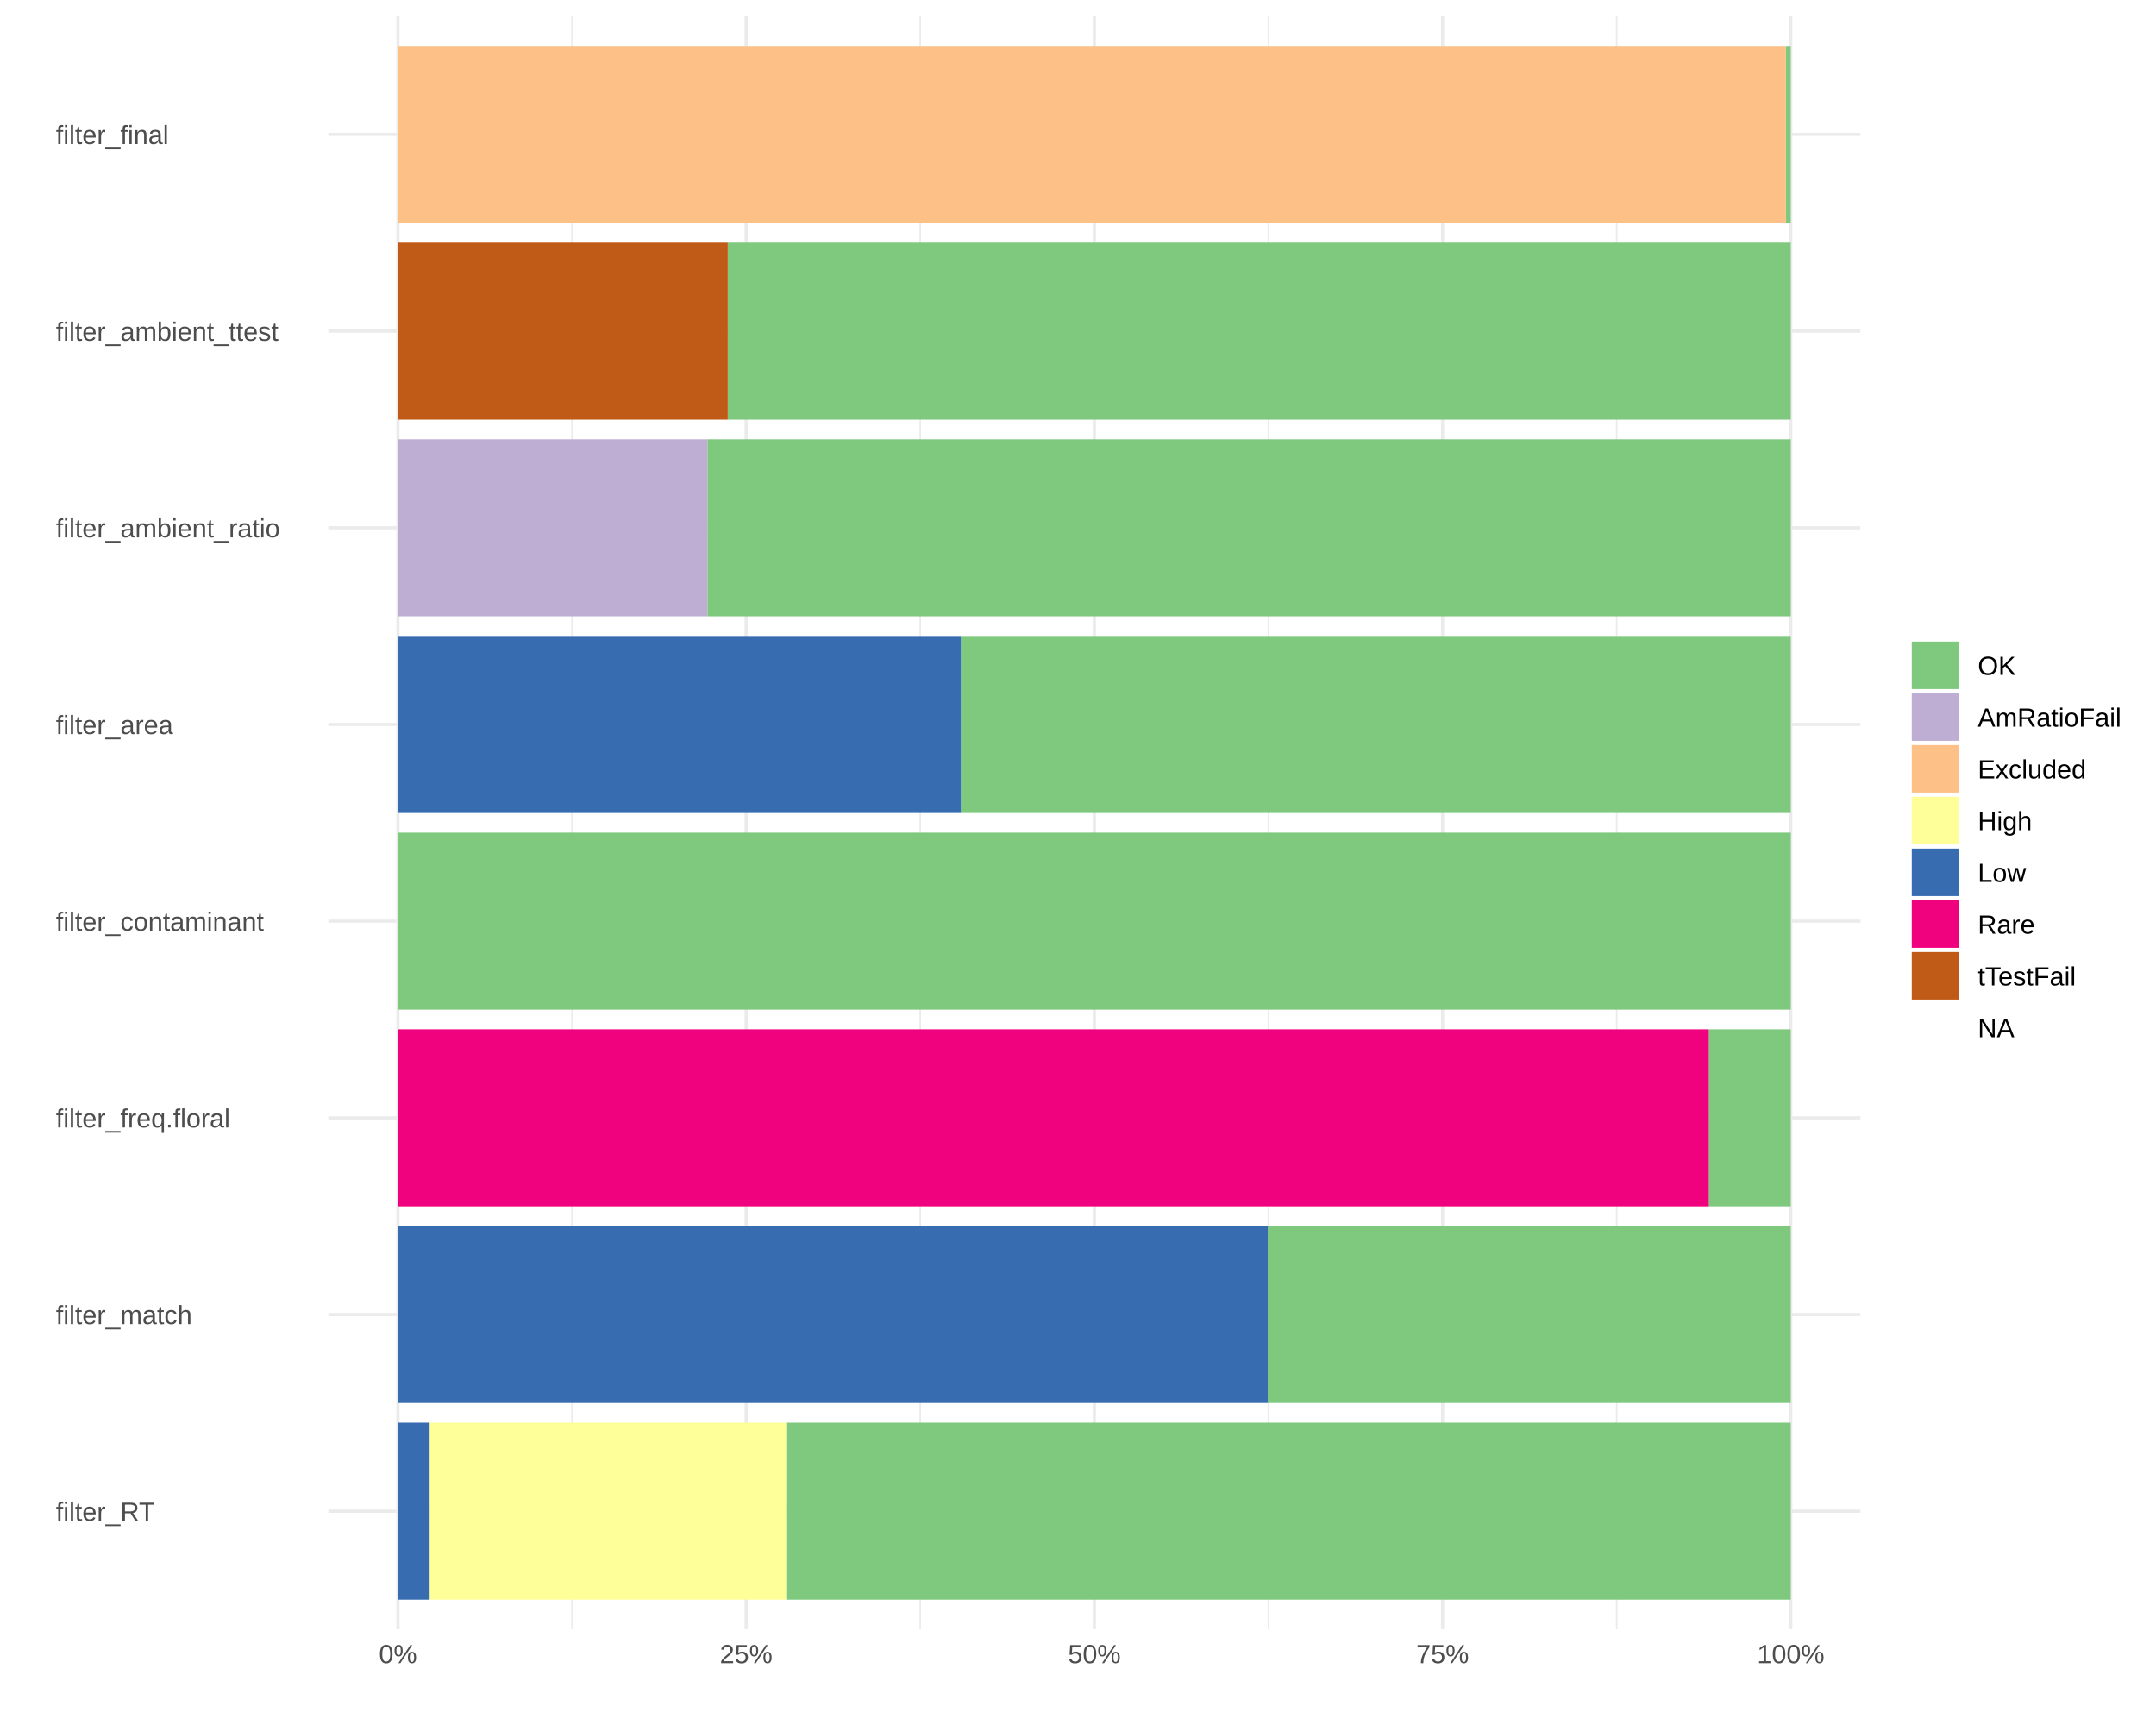
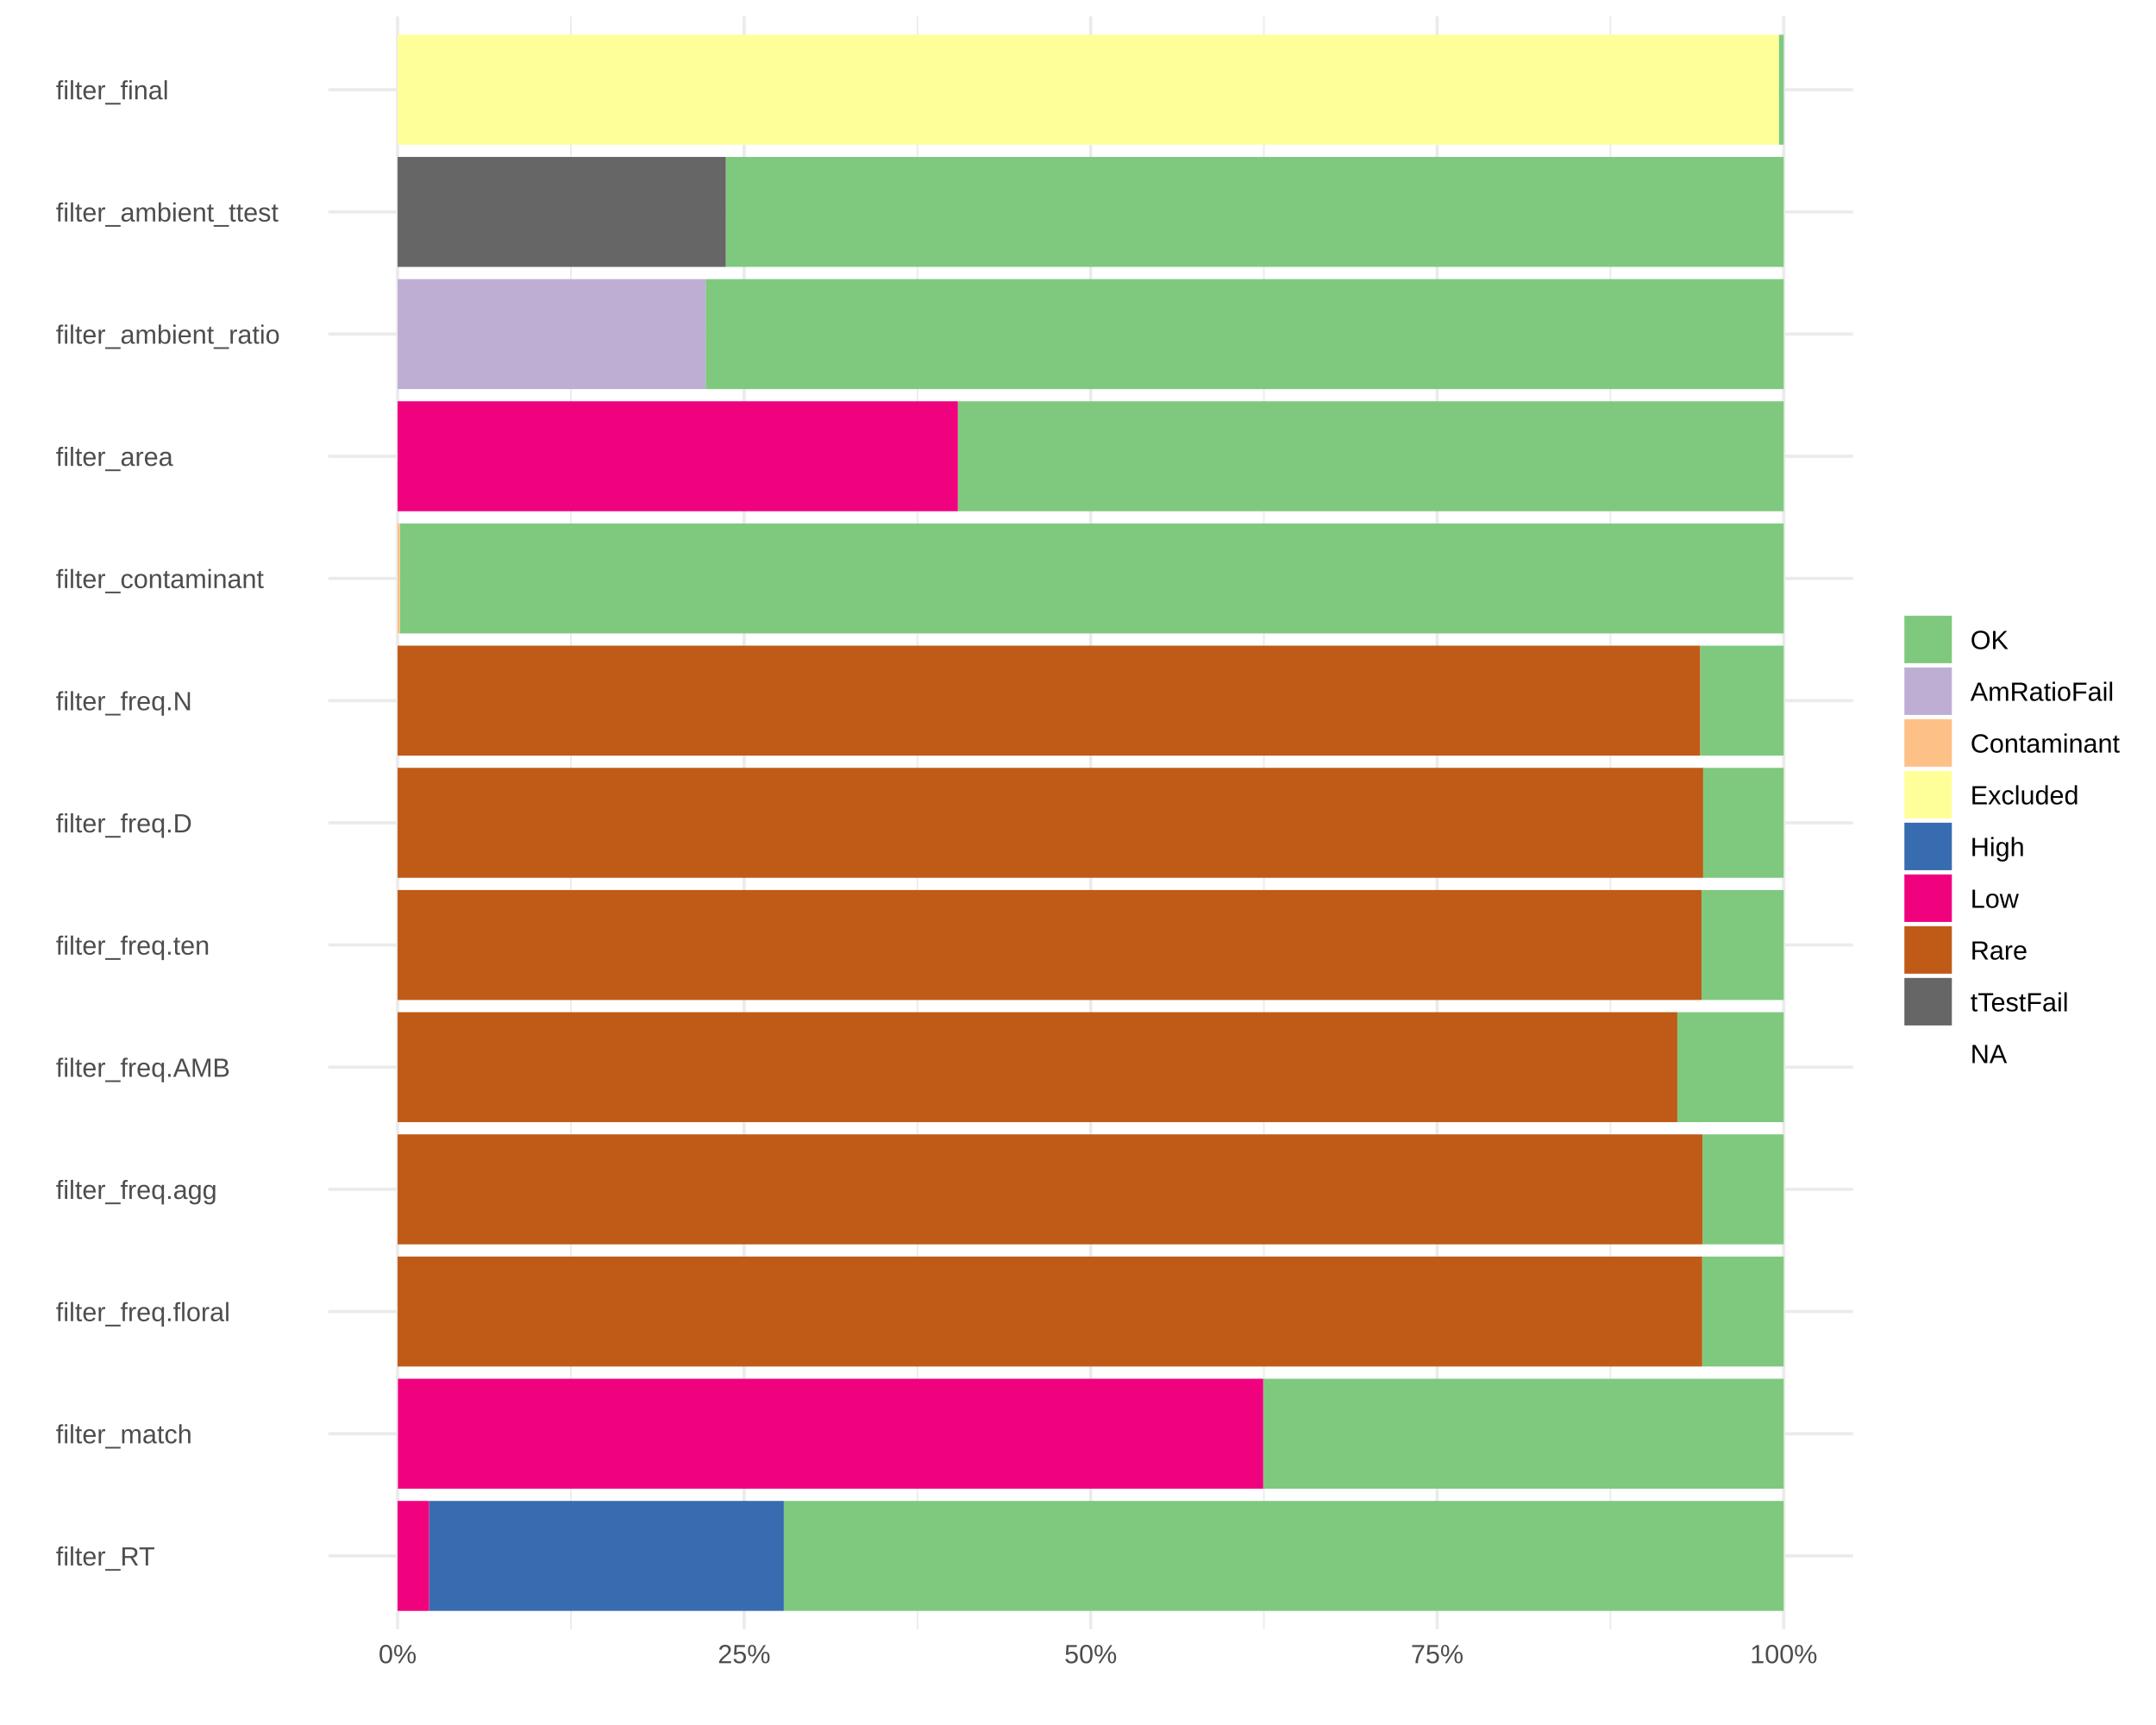
<svg xmlns="http://www.w3.org/2000/svg" class="svglite" width="720.00pt" height="576.00pt" viewBox="0 0 720.00 576.00">
  <defs>
    <style type="text/css">
    .svglite line, .svglite polyline, .svglite polygon, .svglite path, .svglite rect, .svglite circle {
      fill: none;
      stroke: #000000;
      stroke-linecap: round;
      stroke-linejoin: round;
      stroke-miterlimit: 10.00;
    }
    .svglite text {
      white-space: pre;
    }
  </style>
  </defs>
  <rect width="100%" height="100%" style="stroke: none; fill: #FFFFFF;" />
  <defs>
    <clipPath id="cpMC4wMHw3MjAuMDB8MC4wMHw1NzYuMDA=">
      <rect x="0.00" y="0.00" width="720.00" height="576.00" />
    </clipPath>
  </defs>
  <g clip-path="url(#cpMC4wMHw3MjAuMDB8MC4wMHw1NzYuMDA=)">
</g>
  <defs>
-     <clipPath id="cpMTA5LjY0fDYyMS4yOXw1LjQ4fDU0NC4wMQ==">
-       <rect x="109.64" y="5.48" width="511.65" height="538.53" />
+     <clipPath id="cpMTA5LjY0fDYxOC44Mnw1LjQ4fDU0NC4wMQ==">
+       <rect x="109.64" y="5.48" width="509.18" height="538.53" />
    </clipPath>
  </defs>
-   <g clip-path="url(#cpMTA5LjY0fDYyMS4yOXw1LjQ4fDU0NC4wMQ==)">
-     <polyline points="191.04,544.01 191.04,5.48 " style="stroke-width: 0.53; stroke: #EBEBEB; stroke-linecap: butt;" />
-     <polyline points="307.32,544.01 307.32,5.48 " style="stroke-width: 0.53; stroke: #EBEBEB; stroke-linecap: butt;" />
-     <polyline points="423.61,544.01 423.61,5.48 " style="stroke-width: 0.53; stroke: #EBEBEB; stroke-linecap: butt;" />
-     <polyline points="539.89,544.01 539.89,5.48 " style="stroke-width: 0.53; stroke: #EBEBEB; stroke-linecap: butt;" />
-     <polyline points="109.64,504.61 621.29,504.61 " style="stroke-width: 1.07; stroke: #EBEBEB; stroke-linecap: butt;" />
-     <polyline points="109.64,438.93 621.29,438.93 " style="stroke-width: 1.07; stroke: #EBEBEB; stroke-linecap: butt;" />
-     <polyline points="109.64,373.26 621.29,373.26 " style="stroke-width: 1.07; stroke: #EBEBEB; stroke-linecap: butt;" />
-     <polyline points="109.64,307.58 621.29,307.58 " style="stroke-width: 1.07; stroke: #EBEBEB; stroke-linecap: butt;" />
-     <polyline points="109.64,241.91 621.29,241.91 " style="stroke-width: 1.07; stroke: #EBEBEB; stroke-linecap: butt;" />
-     <polyline points="109.64,176.23 621.29,176.23 " style="stroke-width: 1.07; stroke: #EBEBEB; stroke-linecap: butt;" />
-     <polyline points="109.64,110.56 621.29,110.56 " style="stroke-width: 1.07; stroke: #EBEBEB; stroke-linecap: butt;" />
-     <polyline points="109.64,44.88 621.29,44.88 " style="stroke-width: 1.07; stroke: #EBEBEB; stroke-linecap: butt;" />
-     <polyline points="132.90,544.01 132.90,5.48 " style="stroke-width: 1.07; stroke: #EBEBEB; stroke-linecap: butt;" />
-     <polyline points="249.18,544.01 249.18,5.48 " style="stroke-width: 1.07; stroke: #EBEBEB; stroke-linecap: butt;" />
-     <polyline points="365.46,544.01 365.46,5.48 " style="stroke-width: 1.07; stroke: #EBEBEB; stroke-linecap: butt;" />
-     <polyline points="481.75,544.01 481.75,5.48 " style="stroke-width: 1.07; stroke: #EBEBEB; stroke-linecap: butt;" />
-     <polyline points="598.03,544.01 598.03,5.48 " style="stroke-width: 1.07; stroke: #EBEBEB; stroke-linecap: butt;" />
-     <rect x="262.50" y="475.05" width="335.53" height="59.11" style="stroke-width: 1.07; stroke: none; stroke-linecap: butt; stroke-linejoin: miter; fill: #7FC97F;" />
-     <rect x="143.46" y="475.05" width="119.04" height="59.11" style="stroke-width: 1.07; stroke: none; stroke-linecap: butt; stroke-linejoin: miter; fill: #FFFF99;" />
-     <rect x="132.90" y="475.05" width="10.57" height="59.11" style="stroke-width: 1.07; stroke: none; stroke-linecap: butt; stroke-linejoin: miter; fill: #386CB0;" />
-     <rect x="423.37" y="409.38" width="174.66" height="59.11" style="stroke-width: 1.07; stroke: none; stroke-linecap: butt; stroke-linejoin: miter; fill: #7FC97F;" />
-     <rect x="133.01" y="409.38" width="290.36" height="59.11" style="stroke-width: 1.07; stroke: none; stroke-linecap: butt; stroke-linejoin: miter; fill: #386CB0;" />
-     <rect x="132.90" y="409.38" width="0.11" height="59.11" style="stroke-width: 1.07; stroke: none; stroke-linecap: butt; stroke-linejoin: miter;" />
-     <rect x="570.66" y="343.70" width="27.37" height="59.11" style="stroke-width: 1.07; stroke: none; stroke-linecap: butt; stroke-linejoin: miter; fill: #7FC97F;" />
-     <rect x="132.90" y="343.70" width="437.77" height="59.11" style="stroke-width: 1.07; stroke: none; stroke-linecap: butt; stroke-linejoin: miter; fill: #F0027F;" />
-     <rect x="132.90" y="278.03" width="465.14" height="59.11" style="stroke-width: 1.07; stroke: none; stroke-linecap: butt; stroke-linejoin: miter; fill: #7FC97F;" />
-     <rect x="320.91" y="212.36" width="277.12" height="59.11" style="stroke-width: 1.07; stroke: none; stroke-linecap: butt; stroke-linejoin: miter; fill: #7FC97F;" />
-     <rect x="132.90" y="212.36" width="188.01" height="59.11" style="stroke-width: 1.07; stroke: none; stroke-linecap: butt; stroke-linejoin: miter; fill: #386CB0;" />
-     <rect x="236.25" y="146.68" width="361.78" height="59.11" style="stroke-width: 1.07; stroke: none; stroke-linecap: butt; stroke-linejoin: miter; fill: #7FC97F;" />
-     <rect x="132.90" y="146.68" width="103.35" height="59.11" style="stroke-width: 1.07; stroke: none; stroke-linecap: butt; stroke-linejoin: miter; fill: #BEAED4;" />
-     <rect x="243.03" y="81.01" width="355.00" height="59.11" style="stroke-width: 1.07; stroke: none; stroke-linecap: butt; stroke-linejoin: miter; fill: #7FC97F;" />
-     <rect x="132.90" y="81.01" width="110.14" height="59.11" style="stroke-width: 1.07; stroke: none; stroke-linecap: butt; stroke-linejoin: miter; fill: #BF5B17;" />
-     <rect x="596.36" y="15.33" width="1.67" height="59.11" style="stroke-width: 1.07; stroke: none; stroke-linecap: butt; stroke-linejoin: miter; fill: #7FC97F;" />
-     <rect x="132.90" y="15.33" width="463.47" height="59.11" style="stroke-width: 1.07; stroke: none; stroke-linecap: butt; stroke-linejoin: miter; fill: #FDC086;" />
+   <g clip-path="url(#cpMTA5LjY0fDYxOC44Mnw1LjQ4fDU0NC4wMQ==)">
+     <polyline points="190.65,544.01 190.65,5.48 " style="stroke-width: 0.53; stroke: #EBEBEB; stroke-linecap: butt;" />
+     <polyline points="306.37,544.01 306.37,5.48 " style="stroke-width: 0.53; stroke: #EBEBEB; stroke-linecap: butt;" />
+     <polyline points="422.09,544.01 422.09,5.48 " style="stroke-width: 0.53; stroke: #EBEBEB; stroke-linecap: butt;" />
+     <polyline points="537.82,544.01 537.82,5.48 " style="stroke-width: 0.53; stroke: #EBEBEB; stroke-linecap: butt;" />
+     <polyline points="109.64,519.53 618.82,519.53 " style="stroke-width: 1.07; stroke: #EBEBEB; stroke-linecap: butt;" />
+     <polyline points="109.64,478.74 618.82,478.74 " style="stroke-width: 1.07; stroke: #EBEBEB; stroke-linecap: butt;" />
+     <polyline points="109.64,437.94 618.82,437.94 " style="stroke-width: 1.07; stroke: #EBEBEB; stroke-linecap: butt;" />
+     <polyline points="109.64,397.14 618.82,397.14 " style="stroke-width: 1.07; stroke: #EBEBEB; stroke-linecap: butt;" />
+     <polyline points="109.64,356.34 618.82,356.34 " style="stroke-width: 1.07; stroke: #EBEBEB; stroke-linecap: butt;" />
+     <polyline points="109.64,315.54 618.82,315.54 " style="stroke-width: 1.07; stroke: #EBEBEB; stroke-linecap: butt;" />
+     <polyline points="109.64,274.75 618.82,274.75 " style="stroke-width: 1.07; stroke: #EBEBEB; stroke-linecap: butt;" />
+     <polyline points="109.64,233.95 618.82,233.95 " style="stroke-width: 1.07; stroke: #EBEBEB; stroke-linecap: butt;" />
+     <polyline points="109.64,193.15 618.82,193.15 " style="stroke-width: 1.07; stroke: #EBEBEB; stroke-linecap: butt;" />
+     <polyline points="109.64,152.35 618.82,152.35 " style="stroke-width: 1.07; stroke: #EBEBEB; stroke-linecap: butt;" />
+     <polyline points="109.64,111.55 618.82,111.55 " style="stroke-width: 1.07; stroke: #EBEBEB; stroke-linecap: butt;" />
+     <polyline points="109.64,70.76 618.82,70.76 " style="stroke-width: 1.07; stroke: #EBEBEB; stroke-linecap: butt;" />
+     <polyline points="109.64,29.96 618.82,29.96 " style="stroke-width: 1.07; stroke: #EBEBEB; stroke-linecap: butt;" />
+     <polyline points="132.78,544.01 132.78,5.48 " style="stroke-width: 1.07; stroke: #EBEBEB; stroke-linecap: butt;" />
+     <polyline points="248.51,544.01 248.51,5.48 " style="stroke-width: 1.07; stroke: #EBEBEB; stroke-linecap: butt;" />
+     <polyline points="364.23,544.01 364.23,5.48 " style="stroke-width: 1.07; stroke: #EBEBEB; stroke-linecap: butt;" />
+     <polyline points="479.95,544.01 479.95,5.48 " style="stroke-width: 1.07; stroke: #EBEBEB; stroke-linecap: butt;" />
+     <polyline points="595.68,544.01 595.68,5.48 " style="stroke-width: 1.07; stroke: #EBEBEB; stroke-linecap: butt;" />
+     <rect x="261.76" y="501.18" width="333.91" height="36.72" style="stroke-width: 1.07; stroke: none; stroke-linecap: butt; stroke-linejoin: miter; fill: #7FC97F;" />
+     <rect x="143.30" y="501.18" width="118.46" height="36.72" style="stroke-width: 1.07; stroke: none; stroke-linecap: butt; stroke-linejoin: miter; fill: #386CB0;" />
+     <rect x="132.78" y="501.18" width="10.52" height="36.72" style="stroke-width: 1.07; stroke: none; stroke-linecap: butt; stroke-linejoin: miter; fill: #F0027F;" />
+     <rect x="421.86" y="460.38" width="173.82" height="36.72" style="stroke-width: 1.07; stroke: none; stroke-linecap: butt; stroke-linejoin: miter; fill: #7FC97F;" />
+     <rect x="132.89" y="460.38" width="288.96" height="36.72" style="stroke-width: 1.07; stroke: none; stroke-linecap: butt; stroke-linejoin: miter; fill: #F0027F;" />
+     <rect x="132.78" y="460.38" width="0.11" height="36.72" style="stroke-width: 1.07; stroke: none; stroke-linecap: butt; stroke-linejoin: miter;" />
+     <rect x="568.44" y="419.58" width="27.24" height="36.72" style="stroke-width: 1.07; stroke: none; stroke-linecap: butt; stroke-linejoin: miter; fill: #7FC97F;" />
+     <rect x="132.78" y="419.58" width="435.66" height="36.72" style="stroke-width: 1.07; stroke: none; stroke-linecap: butt; stroke-linejoin: miter; fill: #BF5B17;" />
+     <rect x="568.55" y="378.78" width="27.12" height="36.72" style="stroke-width: 1.07; stroke: none; stroke-linecap: butt; stroke-linejoin: miter; fill: #7FC97F;" />
+     <rect x="132.78" y="378.78" width="435.77" height="36.72" style="stroke-width: 1.07; stroke: none; stroke-linecap: butt; stroke-linejoin: miter; fill: #BF5B17;" />
+     <rect x="560.14" y="337.98" width="35.54" height="36.72" style="stroke-width: 1.07; stroke: none; stroke-linecap: butt; stroke-linejoin: miter; fill: #7FC97F;" />
+     <rect x="132.78" y="337.98" width="427.36" height="36.72" style="stroke-width: 1.07; stroke: none; stroke-linecap: butt; stroke-linejoin: miter; fill: #BF5B17;" />
+     <rect x="568.22" y="297.19" width="27.46" height="36.72" style="stroke-width: 1.07; stroke: none; stroke-linecap: butt; stroke-linejoin: miter; fill: #7FC97F;" />
+     <rect x="132.78" y="297.19" width="435.44" height="36.72" style="stroke-width: 1.07; stroke: none; stroke-linecap: butt; stroke-linejoin: miter; fill: #BF5B17;" />
+     <rect x="568.77" y="256.39" width="26.90" height="36.72" style="stroke-width: 1.07; stroke: none; stroke-linecap: butt; stroke-linejoin: miter; fill: #7FC97F;" />
+     <rect x="132.78" y="256.39" width="435.99" height="36.72" style="stroke-width: 1.07; stroke: none; stroke-linecap: butt; stroke-linejoin: miter; fill: #BF5B17;" />
+     <rect x="567.78" y="215.59" width="27.90" height="36.72" style="stroke-width: 1.07; stroke: none; stroke-linecap: butt; stroke-linejoin: miter; fill: #7FC97F;" />
+     <rect x="132.78" y="215.59" width="434.99" height="36.72" style="stroke-width: 1.07; stroke: none; stroke-linecap: butt; stroke-linejoin: miter; fill: #BF5B17;" />
+     <rect x="133.56" y="174.79" width="462.12" height="36.72" style="stroke-width: 1.07; stroke: none; stroke-linecap: butt; stroke-linejoin: miter; fill: #7FC97F;" />
+     <rect x="132.78" y="174.79" width="0.77" height="36.72" style="stroke-width: 1.07; stroke: none; stroke-linecap: butt; stroke-linejoin: miter; fill: #FDC086;" />
+     <rect x="319.89" y="133.99" width="275.79" height="36.72" style="stroke-width: 1.07; stroke: none; stroke-linecap: butt; stroke-linejoin: miter; fill: #7FC97F;" />
+     <rect x="132.78" y="133.99" width="187.11" height="36.72" style="stroke-width: 1.07; stroke: none; stroke-linecap: butt; stroke-linejoin: miter; fill: #F0027F;" />
+     <rect x="235.64" y="93.20" width="360.04" height="36.72" style="stroke-width: 1.07; stroke: none; stroke-linecap: butt; stroke-linejoin: miter; fill: #7FC97F;" />
+     <rect x="132.78" y="93.20" width="102.85" height="36.72" style="stroke-width: 1.07; stroke: none; stroke-linecap: butt; stroke-linejoin: miter; fill: #BEAED4;" />
+     <rect x="242.39" y="52.40" width="353.29" height="36.72" style="stroke-width: 1.07; stroke: none; stroke-linecap: butt; stroke-linejoin: miter; fill: #7FC97F;" />
+     <rect x="132.78" y="52.40" width="109.61" height="36.72" style="stroke-width: 1.07; stroke: none; stroke-linecap: butt; stroke-linejoin: miter; fill: #666666;" />
+     <rect x="594.02" y="11.60" width="1.66" height="36.72" style="stroke-width: 1.07; stroke: none; stroke-linecap: butt; stroke-linejoin: miter; fill: #7FC97F;" />
+     <rect x="132.78" y="11.60" width="461.23" height="36.72" style="stroke-width: 1.07; stroke: none; stroke-linecap: butt; stroke-linejoin: miter; fill: #FFFF99;" />
  </g>
  <g clip-path="url(#cpMC4wMHw3MjAuMDB8MC4wMHw1NzYuMDA=)">
-     <text x="18.66" y="507.82" style="font-size: 8.80px;fill: #4D4D4D; font-family: &quot;Arial&quot;;">filter_RT</text>
-     <text x="18.66" y="442.14" style="font-size: 8.80px;fill: #4D4D4D; font-family: &quot;Arial&quot;;">filter_match</text>
-     <text x="18.66" y="376.47" style="font-size: 8.80px;fill: #4D4D4D; font-family: &quot;Arial&quot;;">filter_freq.floral</text>
-     <text x="18.66" y="310.79" style="font-size: 8.80px;fill: #4D4D4D; font-family: &quot;Arial&quot;;">filter_contaminant</text>
-     <text x="18.66" y="245.12" style="font-size: 8.80px;fill: #4D4D4D; font-family: &quot;Arial&quot;;">filter_area</text>
-     <text x="18.66" y="179.44" style="font-size: 8.80px;fill: #4D4D4D; font-family: &quot;Arial&quot;;">filter_ambient_ratio</text>
-     <text x="18.66" y="113.77" style="font-size: 8.80px;fill: #4D4D4D; font-family: &quot;Arial&quot;;">filter_ambient_ttest</text>
-     <text x="18.66" y="48.09" style="font-size: 8.80px;fill: #4D4D4D; font-family: &quot;Arial&quot;;">filter_final</text>
-     <text x="132.90" y="555.36" text-anchor="middle" style="font-size: 8.80px;fill: #4D4D4D; font-family: &quot;Arial&quot;;">0%</text>
-     <text x="249.18" y="555.36" text-anchor="middle" style="font-size: 8.80px;fill: #4D4D4D; font-family: &quot;Arial&quot;;">25%</text>
-     <text x="365.46" y="555.36" text-anchor="middle" style="font-size: 8.80px;fill: #4D4D4D; font-family: &quot;Arial&quot;;">50%</text>
-     <text x="481.75" y="555.36" text-anchor="middle" style="font-size: 8.80px;fill: #4D4D4D; font-family: &quot;Arial&quot;;">75%</text>
-     <text x="598.03" y="555.36" text-anchor="middle" style="font-size: 8.80px;fill: #4D4D4D; font-family: &quot;Arial&quot;;">100%</text>
-     <rect x="638.44" y="214.23" width="15.86" height="15.86" style="stroke-width: 1.07; stroke: none; stroke-linecap: butt; stroke-linejoin: miter; fill: #7FC97F;" />
-     <rect x="638.44" y="231.51" width="15.86" height="15.86" style="stroke-width: 1.07; stroke: none; stroke-linecap: butt; stroke-linejoin: miter; fill: #BEAED4;" />
-     <rect x="638.44" y="248.79" width="15.86" height="15.86" style="stroke-width: 1.07; stroke: none; stroke-linecap: butt; stroke-linejoin: miter; fill: #FDC086;" />
-     <rect x="638.44" y="266.07" width="15.86" height="15.86" style="stroke-width: 1.07; stroke: none; stroke-linecap: butt; stroke-linejoin: miter; fill: #FFFF99;" />
-     <rect x="638.44" y="283.35" width="15.86" height="15.86" style="stroke-width: 1.07; stroke: none; stroke-linecap: butt; stroke-linejoin: miter; fill: #386CB0;" />
-     <rect x="638.44" y="300.63" width="15.86" height="15.86" style="stroke-width: 1.07; stroke: none; stroke-linecap: butt; stroke-linejoin: miter; fill: #F0027F;" />
-     <rect x="638.44" y="317.91" width="15.86" height="15.86" style="stroke-width: 1.07; stroke: none; stroke-linecap: butt; stroke-linejoin: miter; fill: #BF5B17;" />
-     <rect x="638.44" y="335.19" width="15.86" height="15.86" style="stroke-width: 1.07; stroke: none; stroke-linecap: butt; stroke-linejoin: miter;" />
-     <text x="660.49" y="225.37" style="font-size: 8.80px; font-family: &quot;Arial&quot;;">OK</text>
-     <text x="660.49" y="242.65" style="font-size: 8.80px; font-family: &quot;Arial&quot;;">AmRatioFail</text>
-     <text x="660.49" y="259.93" style="font-size: 8.80px; font-family: &quot;Arial&quot;;">Excluded</text>
-     <text x="660.49" y="277.21" style="font-size: 8.80px; font-family: &quot;Arial&quot;;">High</text>
-     <text x="660.49" y="294.49" style="font-size: 8.80px; font-family: &quot;Arial&quot;;">Low</text>
-     <text x="660.49" y="311.77" style="font-size: 8.80px; font-family: &quot;Arial&quot;;">Rare</text>
-     <text x="660.49" y="329.05" style="font-size: 8.80px; font-family: &quot;Arial&quot;;">tTestFail</text>
-     <text x="660.49" y="346.33" style="font-size: 8.80px; font-family: &quot;Arial&quot;;">NA</text>
+     <text x="18.66" y="522.74" style="font-size: 8.80px;fill: #4D4D4D; font-family: &quot;Arial&quot;;">filter_RT</text>
+     <text x="18.66" y="481.94" style="font-size: 8.80px;fill: #4D4D4D; font-family: &quot;Arial&quot;;">filter_match</text>
+     <text x="18.66" y="441.15" style="font-size: 8.80px;fill: #4D4D4D; font-family: &quot;Arial&quot;;">filter_freq.floral</text>
+     <text x="18.66" y="400.35" style="font-size: 8.80px;fill: #4D4D4D; font-family: &quot;Arial&quot;;">filter_freq.agg</text>
+     <text x="18.66" y="359.55" style="font-size: 8.80px;fill: #4D4D4D; font-family: &quot;Arial&quot;;">filter_freq.AMB</text>
+     <text x="18.66" y="318.75" style="font-size: 8.80px;fill: #4D4D4D; font-family: &quot;Arial&quot;;">filter_freq.ten</text>
+     <text x="18.66" y="277.95" style="font-size: 8.80px;fill: #4D4D4D; font-family: &quot;Arial&quot;;">filter_freq.D</text>
+     <text x="18.66" y="237.16" style="font-size: 8.80px;fill: #4D4D4D; font-family: &quot;Arial&quot;;">filter_freq.N</text>
+     <text x="18.66" y="196.36" style="font-size: 8.80px;fill: #4D4D4D; font-family: &quot;Arial&quot;;">filter_contaminant</text>
+     <text x="18.66" y="155.56" style="font-size: 8.80px;fill: #4D4D4D; font-family: &quot;Arial&quot;;">filter_area</text>
+     <text x="18.66" y="114.76" style="font-size: 8.80px;fill: #4D4D4D; font-family: &quot;Arial&quot;;">filter_ambient_ratio</text>
+     <text x="18.66" y="73.96" style="font-size: 8.80px;fill: #4D4D4D; font-family: &quot;Arial&quot;;">filter_ambient_ttest</text>
+     <text x="18.66" y="33.17" style="font-size: 8.80px;fill: #4D4D4D; font-family: &quot;Arial&quot;;">filter_final</text>
+     <text x="132.78" y="555.36" text-anchor="middle" style="font-size: 8.80px;fill: #4D4D4D; font-family: &quot;Arial&quot;;">0%</text>
+     <text x="248.51" y="555.36" text-anchor="middle" style="font-size: 8.80px;fill: #4D4D4D; font-family: &quot;Arial&quot;;">25%</text>
+     <text x="364.23" y="555.36" text-anchor="middle" style="font-size: 8.80px;fill: #4D4D4D; font-family: &quot;Arial&quot;;">50%</text>
+     <text x="479.95" y="555.36" text-anchor="middle" style="font-size: 8.80px;fill: #4D4D4D; font-family: &quot;Arial&quot;;">75%</text>
+     <text x="595.68" y="555.36" text-anchor="middle" style="font-size: 8.80px;fill: #4D4D4D; font-family: &quot;Arial&quot;;">100%</text>
+     <rect x="635.97" y="205.59" width="15.86" height="15.86" style="stroke-width: 1.07; stroke: none; stroke-linecap: butt; stroke-linejoin: miter; fill: #7FC97F;" />
+     <rect x="635.97" y="222.87" width="15.86" height="15.86" style="stroke-width: 1.07; stroke: none; stroke-linecap: butt; stroke-linejoin: miter; fill: #BEAED4;" />
+     <rect x="635.97" y="240.15" width="15.86" height="15.86" style="stroke-width: 1.07; stroke: none; stroke-linecap: butt; stroke-linejoin: miter; fill: #FDC086;" />
+     <rect x="635.97" y="257.43" width="15.86" height="15.86" style="stroke-width: 1.07; stroke: none; stroke-linecap: butt; stroke-linejoin: miter; fill: #FFFF99;" />
+     <rect x="635.97" y="274.71" width="15.86" height="15.86" style="stroke-width: 1.07; stroke: none; stroke-linecap: butt; stroke-linejoin: miter; fill: #386CB0;" />
+     <rect x="635.97" y="291.99" width="15.86" height="15.86" style="stroke-width: 1.07; stroke: none; stroke-linecap: butt; stroke-linejoin: miter; fill: #F0027F;" />
+     <rect x="635.97" y="309.27" width="15.86" height="15.86" style="stroke-width: 1.07; stroke: none; stroke-linecap: butt; stroke-linejoin: miter; fill: #BF5B17;" />
+     <rect x="635.97" y="326.55" width="15.86" height="15.86" style="stroke-width: 1.07; stroke: none; stroke-linecap: butt; stroke-linejoin: miter; fill: #666666;" />
+     <rect x="635.97" y="343.83" width="15.86" height="15.86" style="stroke-width: 1.07; stroke: none; stroke-linecap: butt; stroke-linejoin: miter;" />
+     <text x="658.02" y="216.73" style="font-size: 8.80px; font-family: &quot;Arial&quot;;">OK</text>
+     <text x="658.02" y="234.01" style="font-size: 8.80px; font-family: &quot;Arial&quot;;">AmRatioFail</text>
+     <text x="658.02" y="251.29" style="font-size: 8.80px; font-family: &quot;Arial&quot;;">Contaminant</text>
+     <text x="658.02" y="268.57" style="font-size: 8.80px; font-family: &quot;Arial&quot;;">Excluded</text>
+     <text x="658.02" y="285.85" style="font-size: 8.80px; font-family: &quot;Arial&quot;;">High</text>
+     <text x="658.02" y="303.13" style="font-size: 8.80px; font-family: &quot;Arial&quot;;">Low</text>
+     <text x="658.02" y="320.41" style="font-size: 8.80px; font-family: &quot;Arial&quot;;">Rare</text>
+     <text x="658.02" y="337.69" style="font-size: 8.80px; font-family: &quot;Arial&quot;;">tTestFail</text>
+     <text x="658.02" y="354.97" style="font-size: 8.80px; font-family: &quot;Arial&quot;;">NA</text>
  </g>
</svg>
